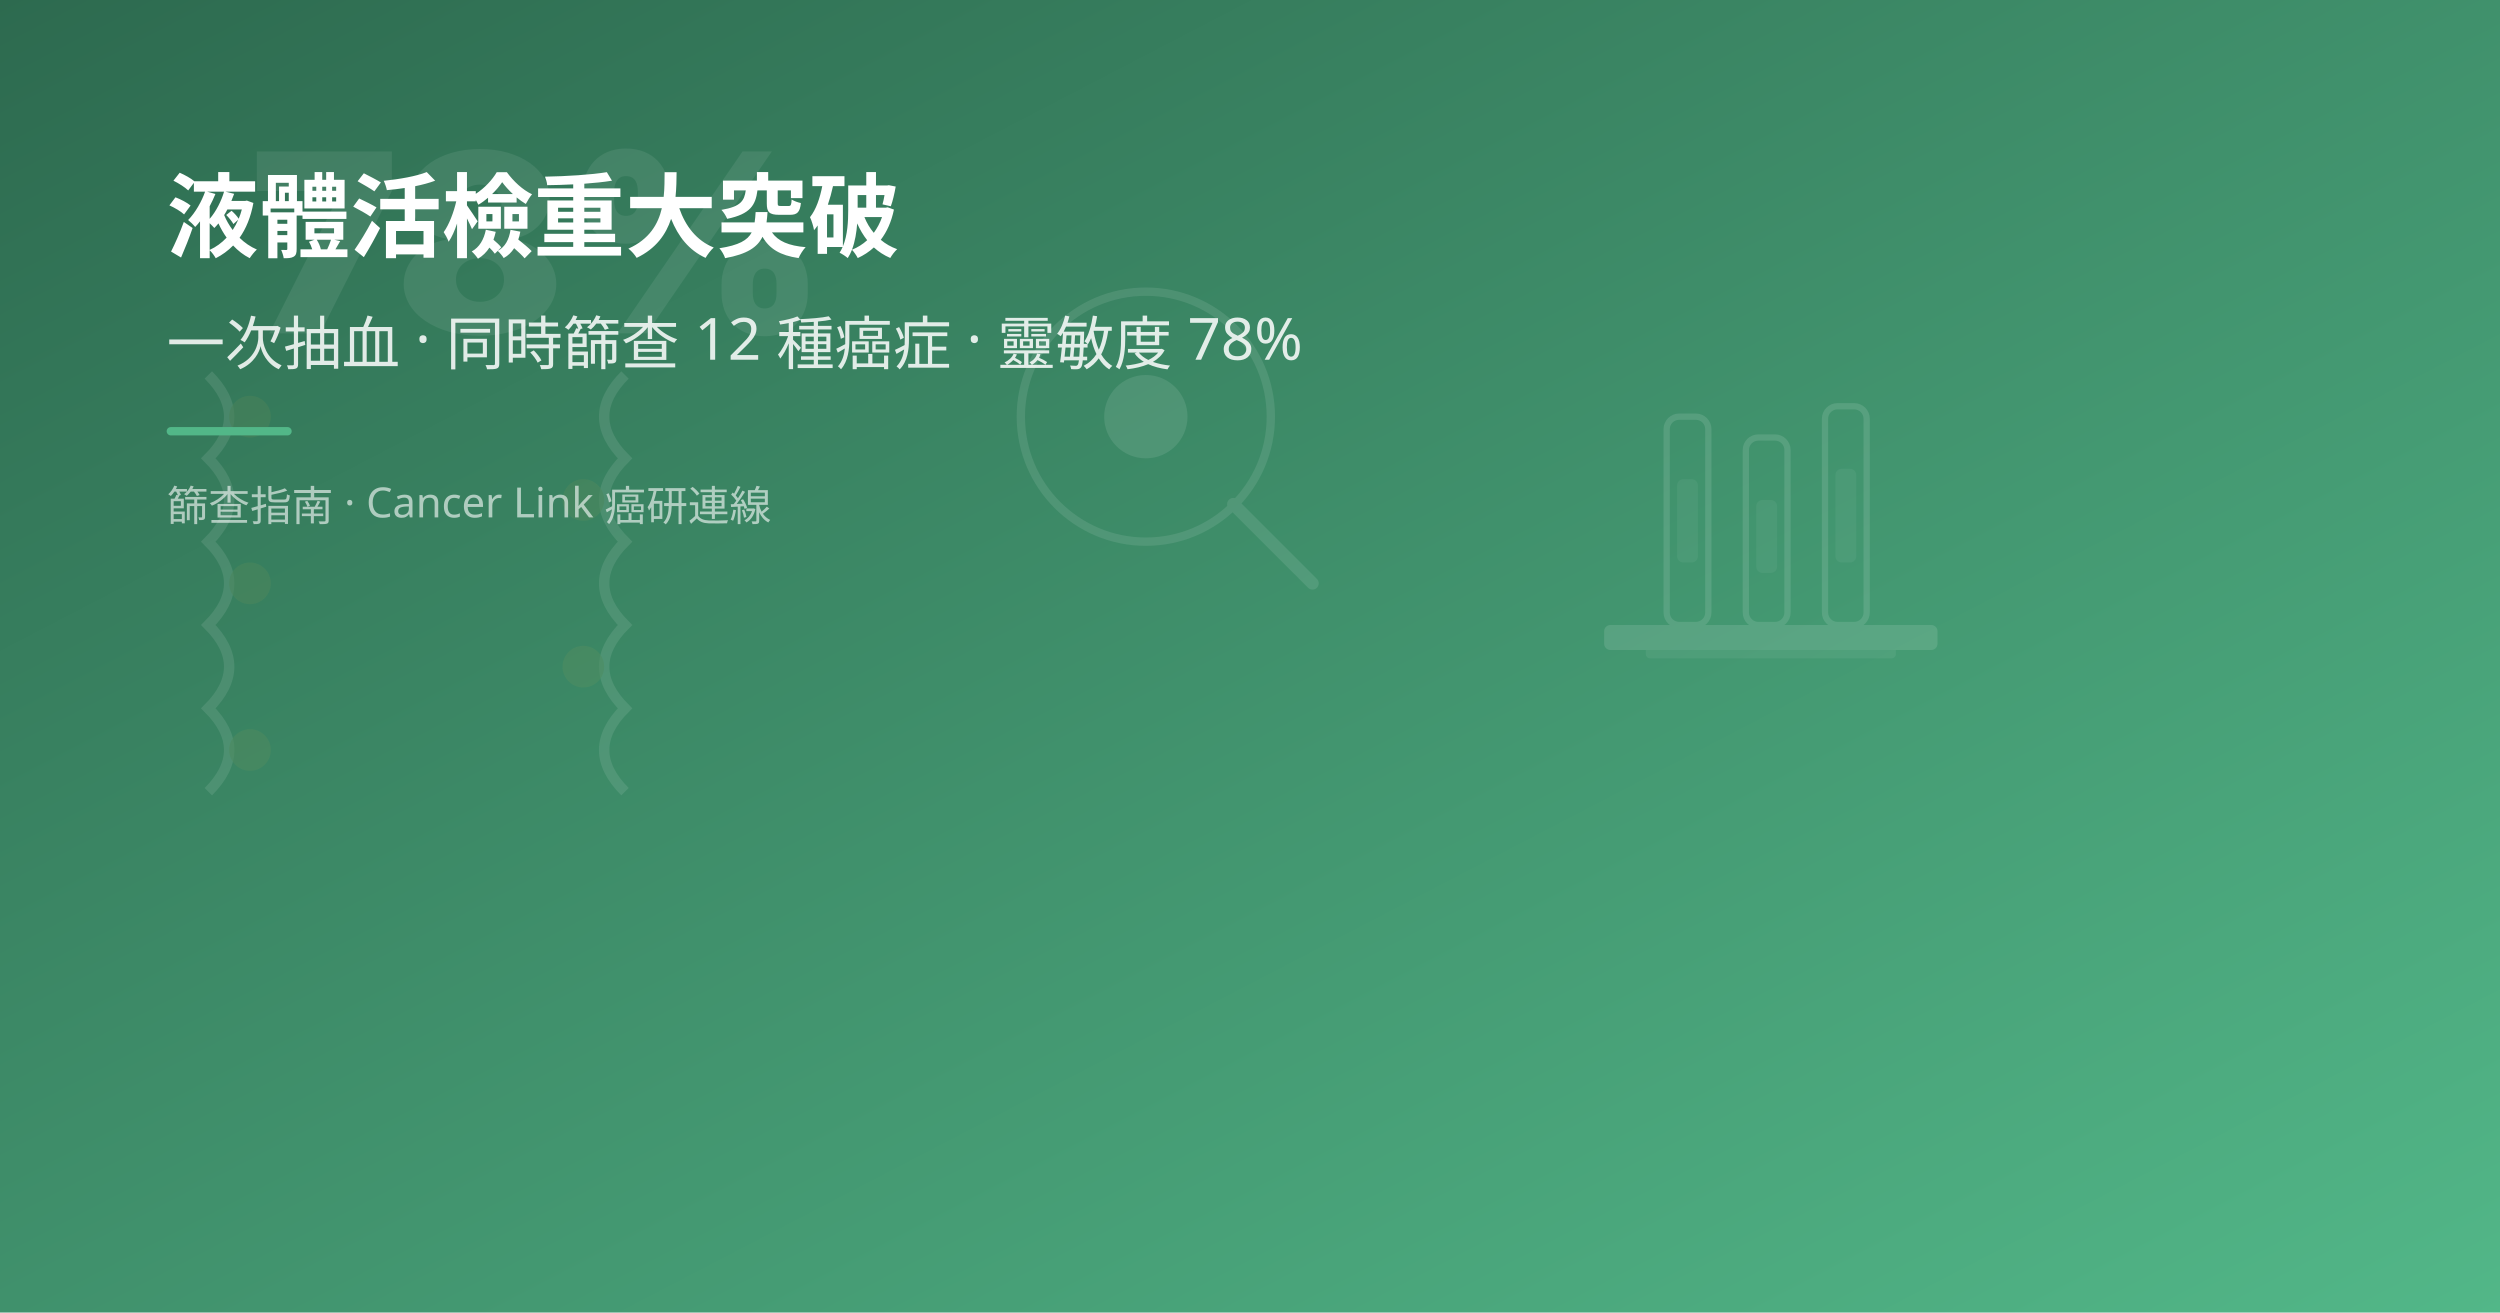
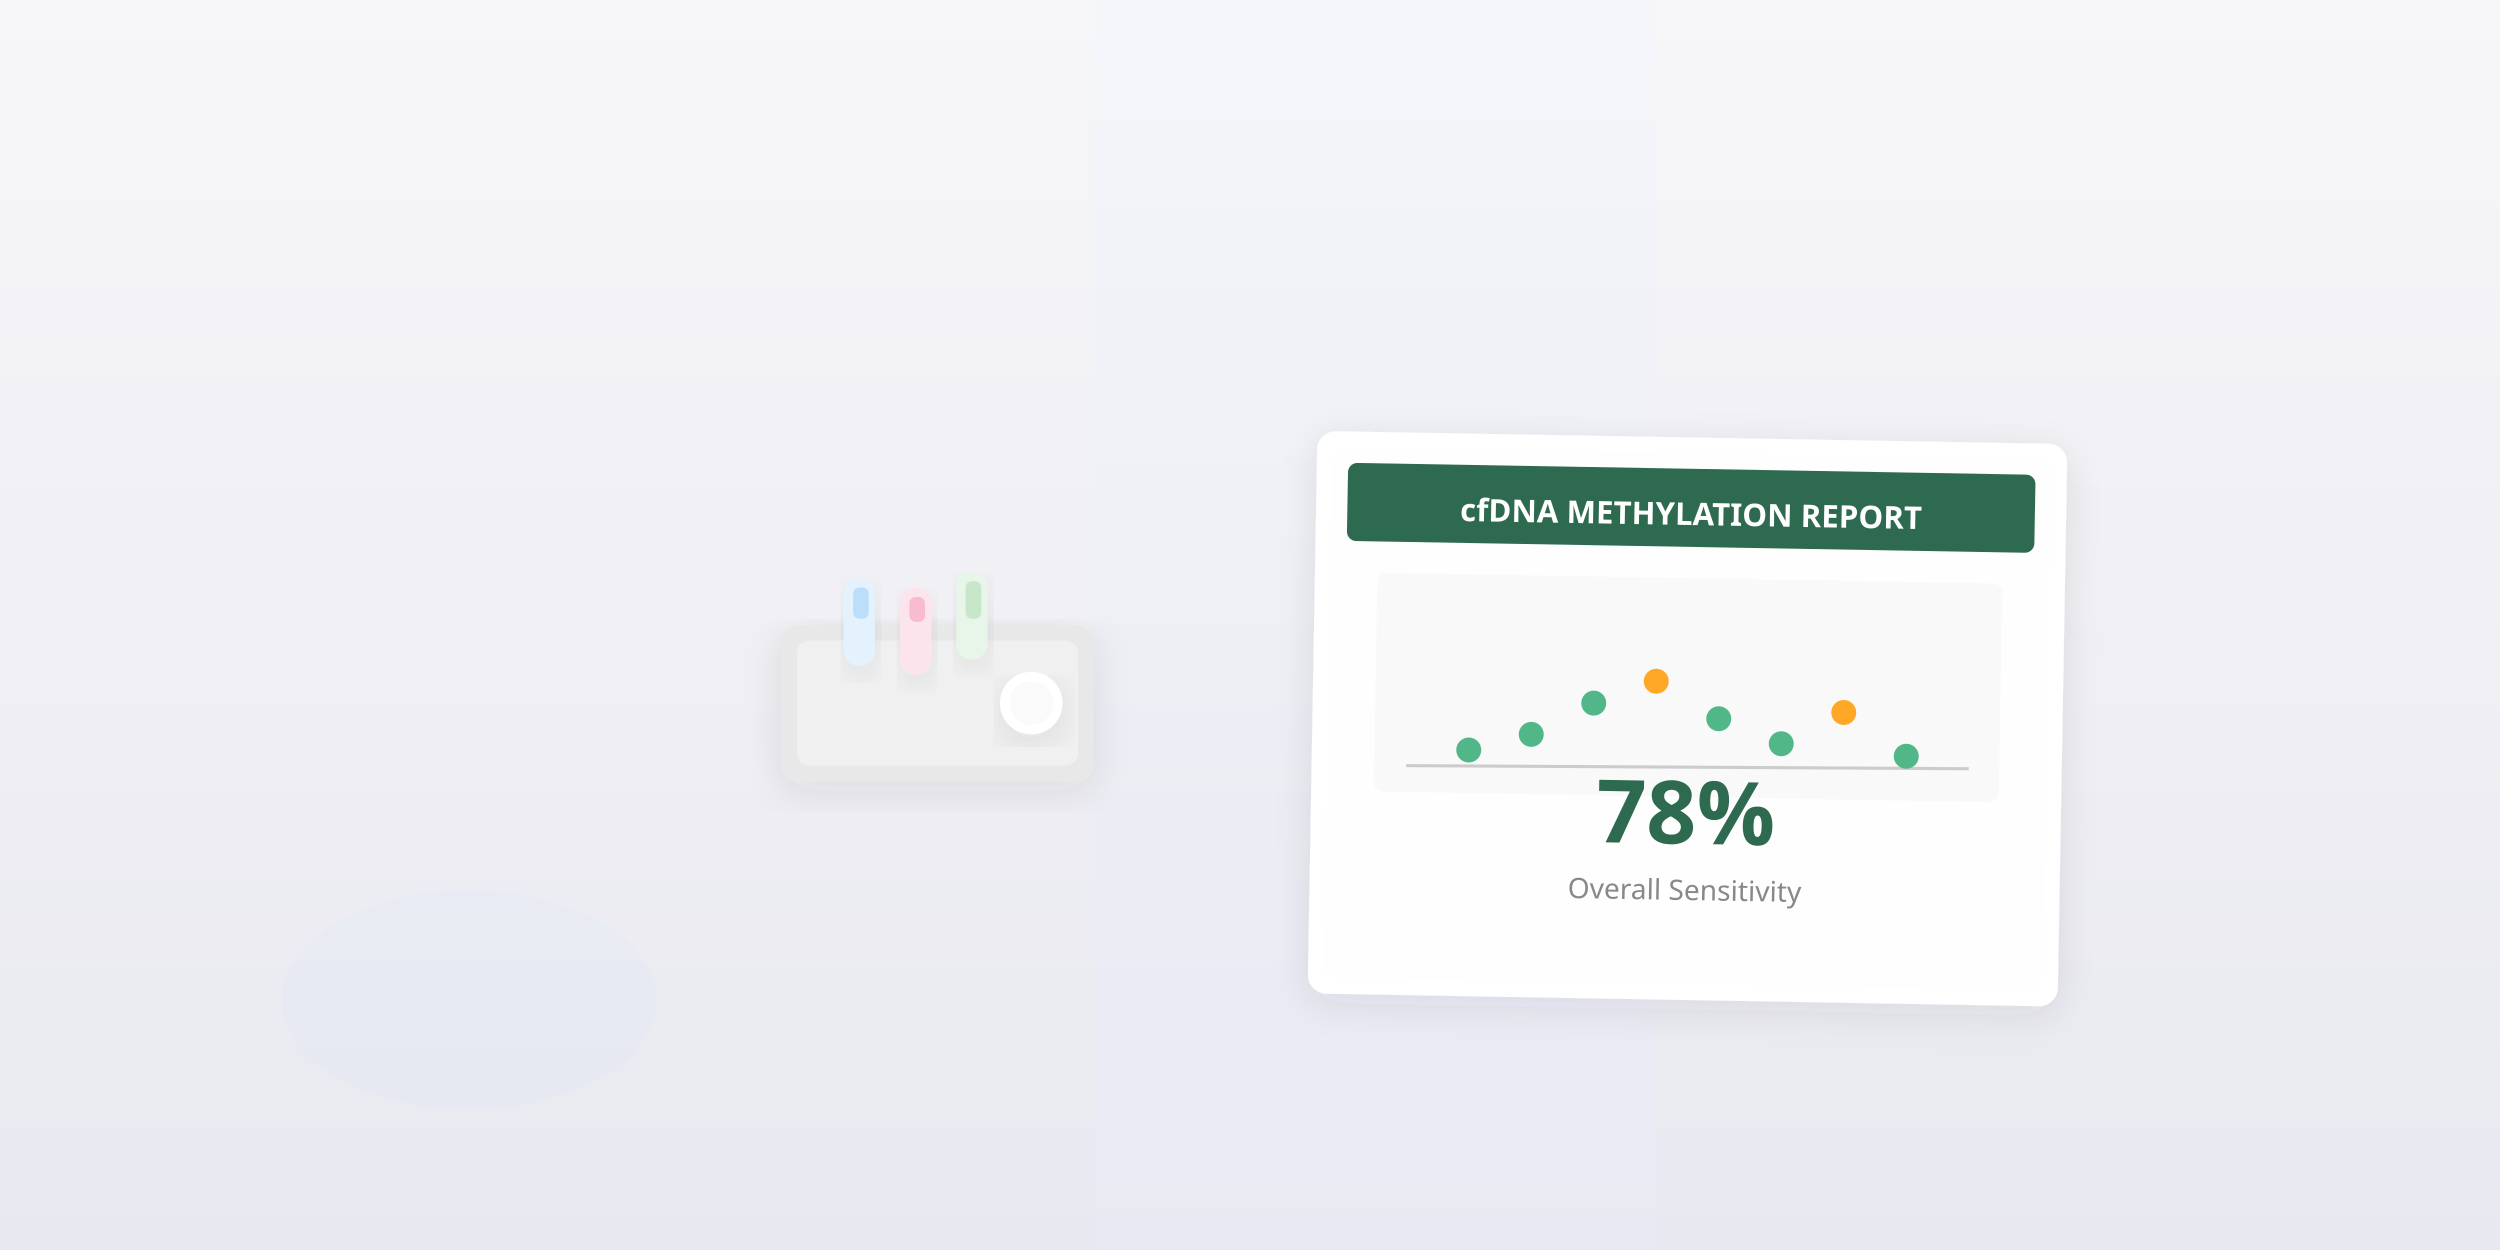
- <svg xmlns="http://www.w3.org/2000/svg" viewBox="0 0 1200 630" fill="none">
+ <svg xmlns="http://www.w3.org/2000/svg" viewBox="0 0 800 400" fill="none">
  <defs>
-     <linearGradient id="bg4" x1="0" y1="0" x2="1" y2="1">
-       <stop offset="0%" stop-color="#2d6a4f" />
-       <stop offset="50%" stop-color="#40916c" />
-       <stop offset="100%" stop-color="#52b788" />
+     <filter id="sh4" x="-10%" y="-10%" width="130%" height="130%">
+       <feDropShadow dx="0" dy="3" stdDeviation="6" flood-color="#333" flood-opacity="0.1" />
+     </filter>
+     <linearGradient id="bg6" x1="0" y1="0" x2="0" y2="1">
+       <stop offset="0%" stop-color="#f7f7f9" />
+       <stop offset="100%" stop-color="#e8e8f0" />
    </linearGradient>
  </defs>
-   <rect width="1200" height="630" fill="url(#bg4)" />
-   <g transform="translate(850, 280)" opacity="0.12">
-     <rect x="-80" y="20" width="160" height="12" rx="3" fill="white" />
-     <rect x="-60" y="30" width="120" height="6" rx="2" fill="white" opacity="0.5" />
-     <rect x="-50" y="-80" width="20" height="100" rx="6" fill="none" stroke="white" stroke-width="3" />
-     <rect x="-45" y="-50" width="10" height="40" rx="3" fill="white" opacity="0.4" />
-     <rect x="-12" y="-70" width="20" height="90" rx="6" fill="none" stroke="white" stroke-width="3" />
-     <rect x="-7" y="-40" width="10" height="35" rx="3" fill="white" opacity="0.4" />
-     <rect x="26" y="-85" width="20" height="105" rx="6" fill="none" stroke="white" stroke-width="3" />
-     <rect x="31" y="-55" width="10" height="45" rx="3" fill="white" opacity="0.4" />
-   </g>
-   <g transform="translate(200, 280)" opacity="0.1">
-     <path d="M-100 -100 Q-80 -80 -100 -60 Q-80 -40 -100 -20 Q-80 0 -100 20 Q-80 40 -100 60 Q-80 80 -100 100" stroke="white" stroke-width="5" fill="none" />
-     <path d="M100 -100 Q80 -80 100 -60 Q80 -40 100 -20 Q80 0 100 20 Q80 40 100 60 Q80 80 100 100" stroke="white" stroke-width="5" fill="none" />
-     <circle cx="-80" cy="-80" r="10" fill="#f0c040" opacity="0.6" />
-     <circle cx="-80" cy="0" r="10" fill="#f0c040" opacity="0.6" />
-     <circle cx="-80" cy="80" r="10" fill="#f0c040" opacity="0.6" />
-     <circle cx="80" cy="-40" r="10" fill="#f0c040" opacity="0.6" />
-     <circle cx="80" cy="40" r="10" fill="#f0c040" opacity="0.6" />
-   </g>
-   <g transform="translate(550, 200)" opacity="0.1">
-     <circle cx="0" cy="0" r="60" fill="none" stroke="white" stroke-width="4" />
-     <path d="M42 42 L80 80" stroke="white" stroke-width="6" stroke-linecap="round" />
-     <circle cx="0" cy="0" r="20" fill="white" />
-   </g>
-   <g transform="translate(120, 160)" opacity="0.08">
-     <text font-family="Inter, sans-serif" font-size="120" font-weight="900" fill="white">78%</text>
-   </g>
-   <g transform="translate(80, 120)">
-     <text x="0" y="0" font-family="Noto Sans TC, sans-serif" font-size="44" font-weight="800" fill="white">液體活檢重大突破</text>
-     <text x="0" y="55" font-family="Noto Sans TC, sans-serif" font-size="28" font-weight="500" fill="rgba(255,255,255,0.85)">一次抽血 · 同時篩查 12 種癌症 · 靈敏度 78%</text>
-     <rect x="0" y="85" width="60" height="4" rx="2" fill="#52b788" />
-     <text x="0" y="130" font-family="Noto Sans TC, sans-serif" font-size="20" fill="rgba(255,255,255,0.6)">篩查指南 · Cancer Link 癌研連線</text>
-   </g>
+   <rect width="800" height="400" fill="url(#bg6)" />
+   <rect x="350" y="0" width="180" height="400" fill="#e3f2fd" opacity="0.12" />
+   <rect x="250" y="200" width="100" height="50" fill="#e8e8e8" rx="6" filter="url(#sh4)" />
+   <rect x="255" y="205" width="90" height="40" fill="#f0f0f0" rx="4" />
+   <rect x="270" y="185" width="10" height="28" fill="#e3f2fd" rx="5" filter="url(#sh4)" />
+   <rect x="273" y="188" width="5" height="10" fill="#bbdefb" rx="2" />
+   <rect x="288" y="188" width="10" height="28" fill="#fce4ec" rx="5" filter="url(#sh4)" />
+   <rect x="291" y="191" width="5" height="8" fill="#f8bbd0" rx="2" />
+   <rect x="306" y="183" width="10" height="28" fill="#e8f5e9" rx="5" filter="url(#sh4)" />
+   <rect x="309" y="186" width="5" height="12" fill="#c8e6c9" rx="2" />
+   <circle cx="330" cy="225" r="10" fill="#fff" filter="url(#sh4)" />
+   <circle cx="330" cy="225" r="7" fill="#fafafa" />
+   <rect x="420" y="140" width="240" height="180" fill="#fff" rx="6" filter="url(#sh4)" transform="rotate(1 540 230)" />
+   <rect x="425" y="145" width="230" height="170" fill="#fefefe" rx="4" transform="rotate(1 540 230)" />
+   <rect x="430" y="150" width="220" height="25" fill="#2d6a4f" rx="3" transform="rotate(1 540 230)" />
+   <text x="540" y="168" text-anchor="middle" fill="#fff" font-size="10" font-weight="600" font-family="sans-serif" transform="rotate(1 540 230)">cfDNA METHYLATION REPORT</text>
+   <rect x="440" y="185" width="200" height="70" fill="#f9f9f9" rx="3" transform="rotate(1 540 230)" />
+   <line x1="450" y1="245" x2="630" y2="246" stroke="#ccc" stroke-width="1" />
+   <circle cx="470" cy="240" r="4" fill="#52b788" />
+   <circle cx="490" cy="235" r="4" fill="#52b788" />
+   <circle cx="510" cy="225" r="4" fill="#52b788" />
+   <circle cx="530" cy="218" r="4" fill="#ffa726" />
+   <circle cx="550" cy="230" r="4" fill="#52b788" />
+   <circle cx="570" cy="238" r="4" fill="#52b788" />
+   <circle cx="590" cy="228" r="4" fill="#ffa726" />
+   <circle cx="610" cy="242" r="4" fill="#52b788" />
+   <text x="540" y="270" text-anchor="middle" fill="#2d6a4f" font-size="28" font-weight="700" font-family="sans-serif" transform="rotate(1 540 230)">78%</text>
+   <text x="540" y="288" text-anchor="middle" fill="#888" font-size="9" font-family="sans-serif" transform="rotate(1 540 230)">Overall Sensitivity</text>
+   <ellipse cx="150" cy="320" rx="60" ry="35" fill="#bbdefb" opacity="0.06" />
</svg>
